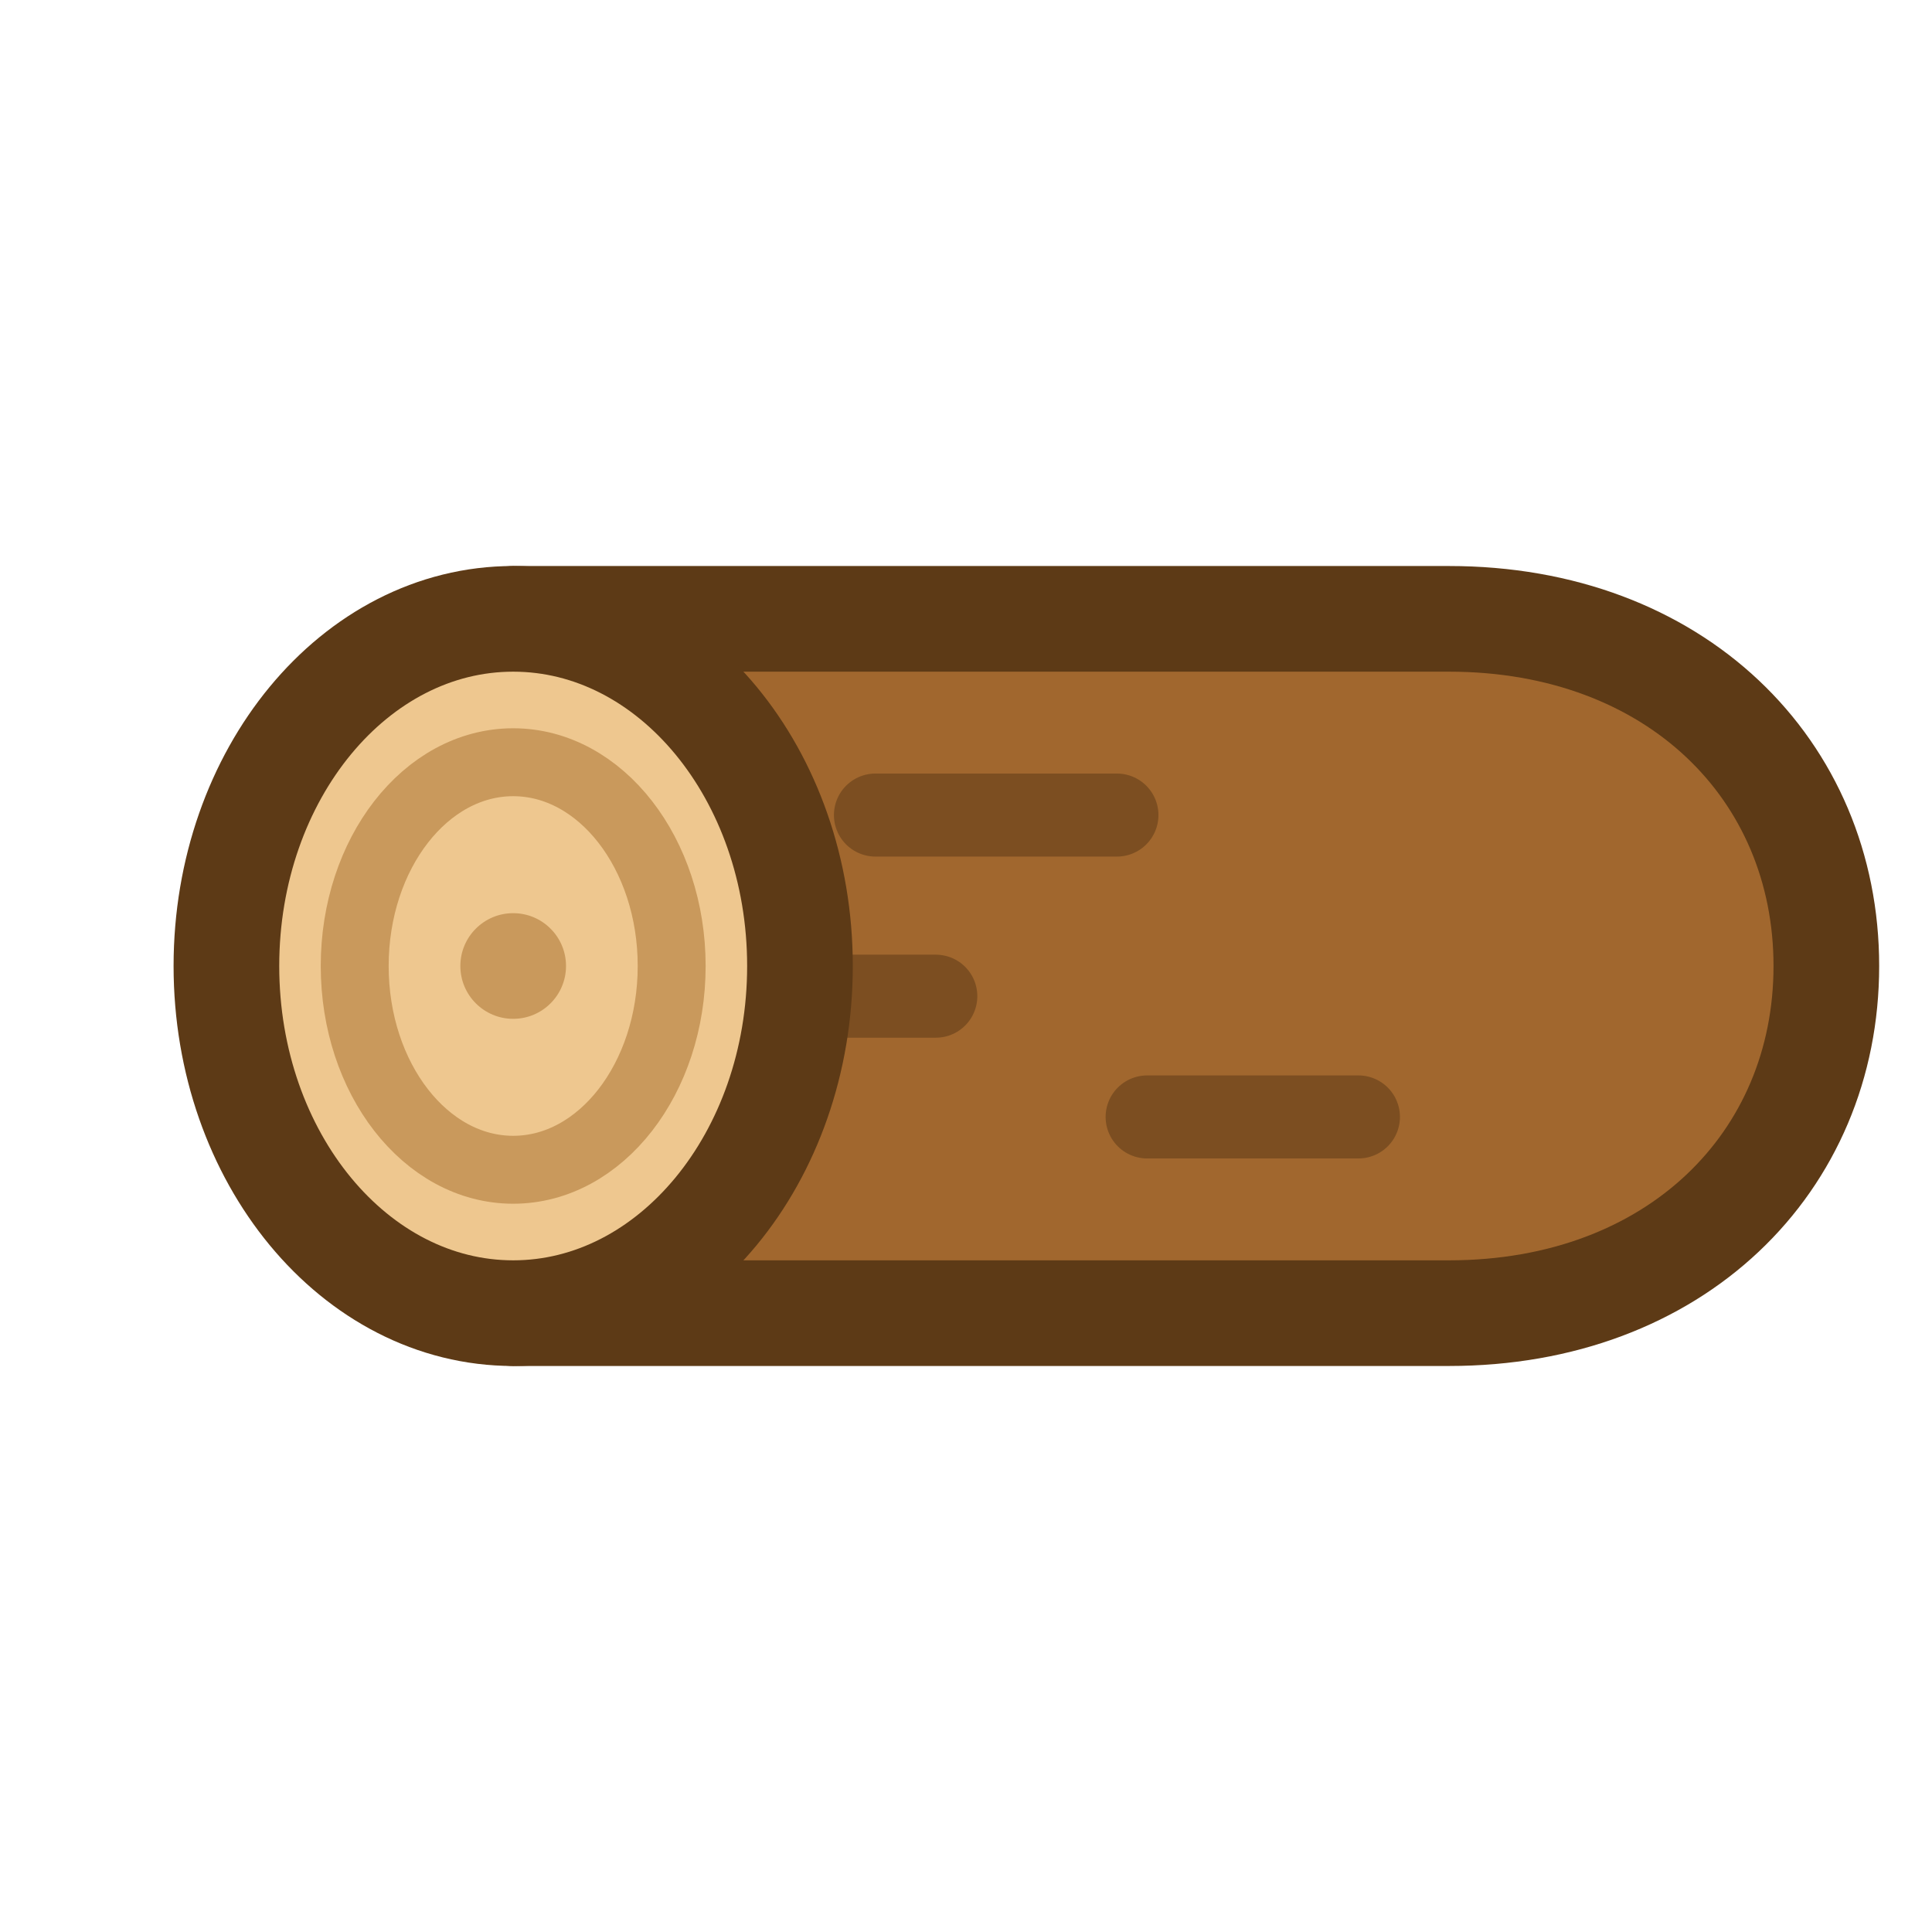
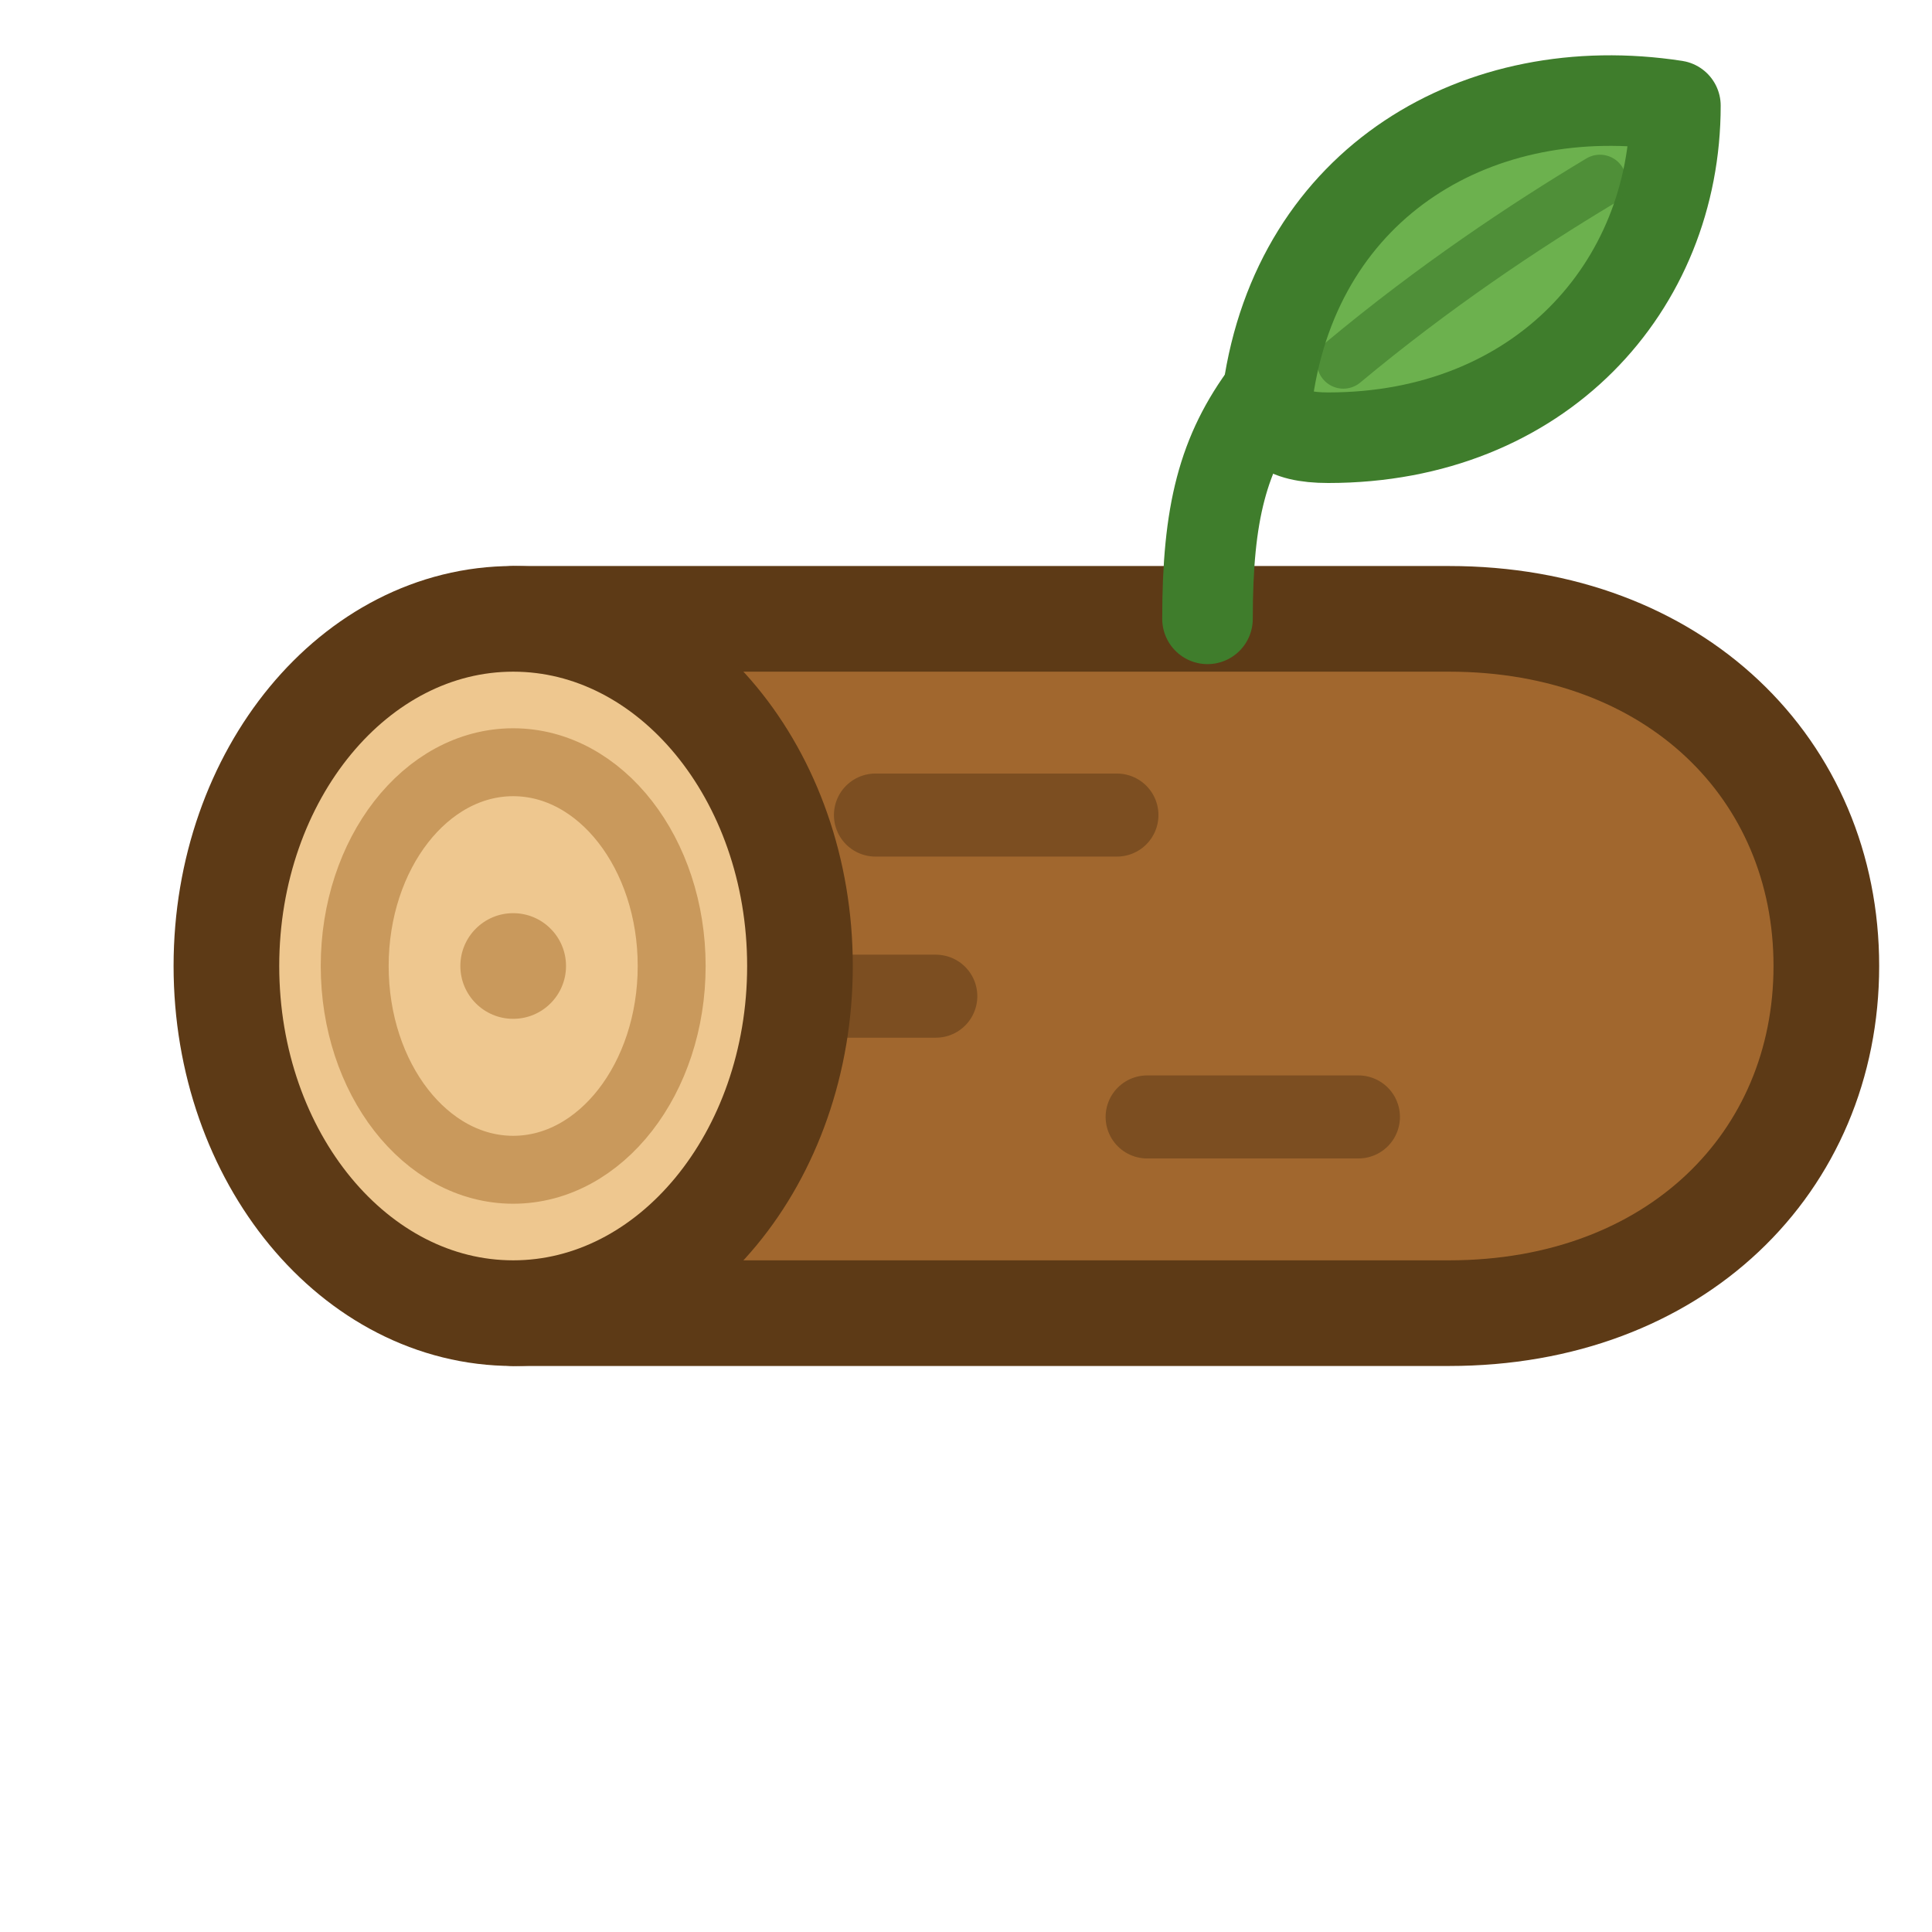
<svg xmlns="http://www.w3.org/2000/svg" viewBox="0 0 128 128">
  <path d="M34 41 H96 C111 41 121 51 121 64 C121 77 111 87 96 87 H34 Z" fill="#a1672e" stroke="#5d3a16" stroke-width="7" stroke-linejoin="round" />
  <path d="M58 54 h16 M76 74 h14 M52 66 h10" stroke="#5d3a16" stroke-width="5.5" stroke-linecap="round" fill="none" opacity="0.55" />
  <ellipse cx="34" cy="64" rx="19" ry="23" fill="#eec78f" stroke="#5d3a16" stroke-width="7" />
  <ellipse cx="34" cy="64" rx="10.5" ry="13.5" fill="none" stroke="#c9995c" stroke-width="4.5" />
  <circle cx="34" cy="64" r="3.5" fill="#c9995c" />
+   <path d="M80 41 C80 34 81 30 84 26" stroke="#3f7d2c" stroke-width="6" stroke-linecap="round" fill="none" />
+   <path d="M84 26 C86 12 98 5 111 7 C111 19 102 29 88 29 C85 29 84 28 84 26 Z" fill="#6cb14e" stroke="#3f7d2c" stroke-width="6" stroke-linejoin="round" />
+   <path d="M89 24 C95 19 101 15 106 12" stroke="#3f7d2c" stroke-width="3.5" fill="none" stroke-linecap="round" opacity="0.65" />
</svg>
